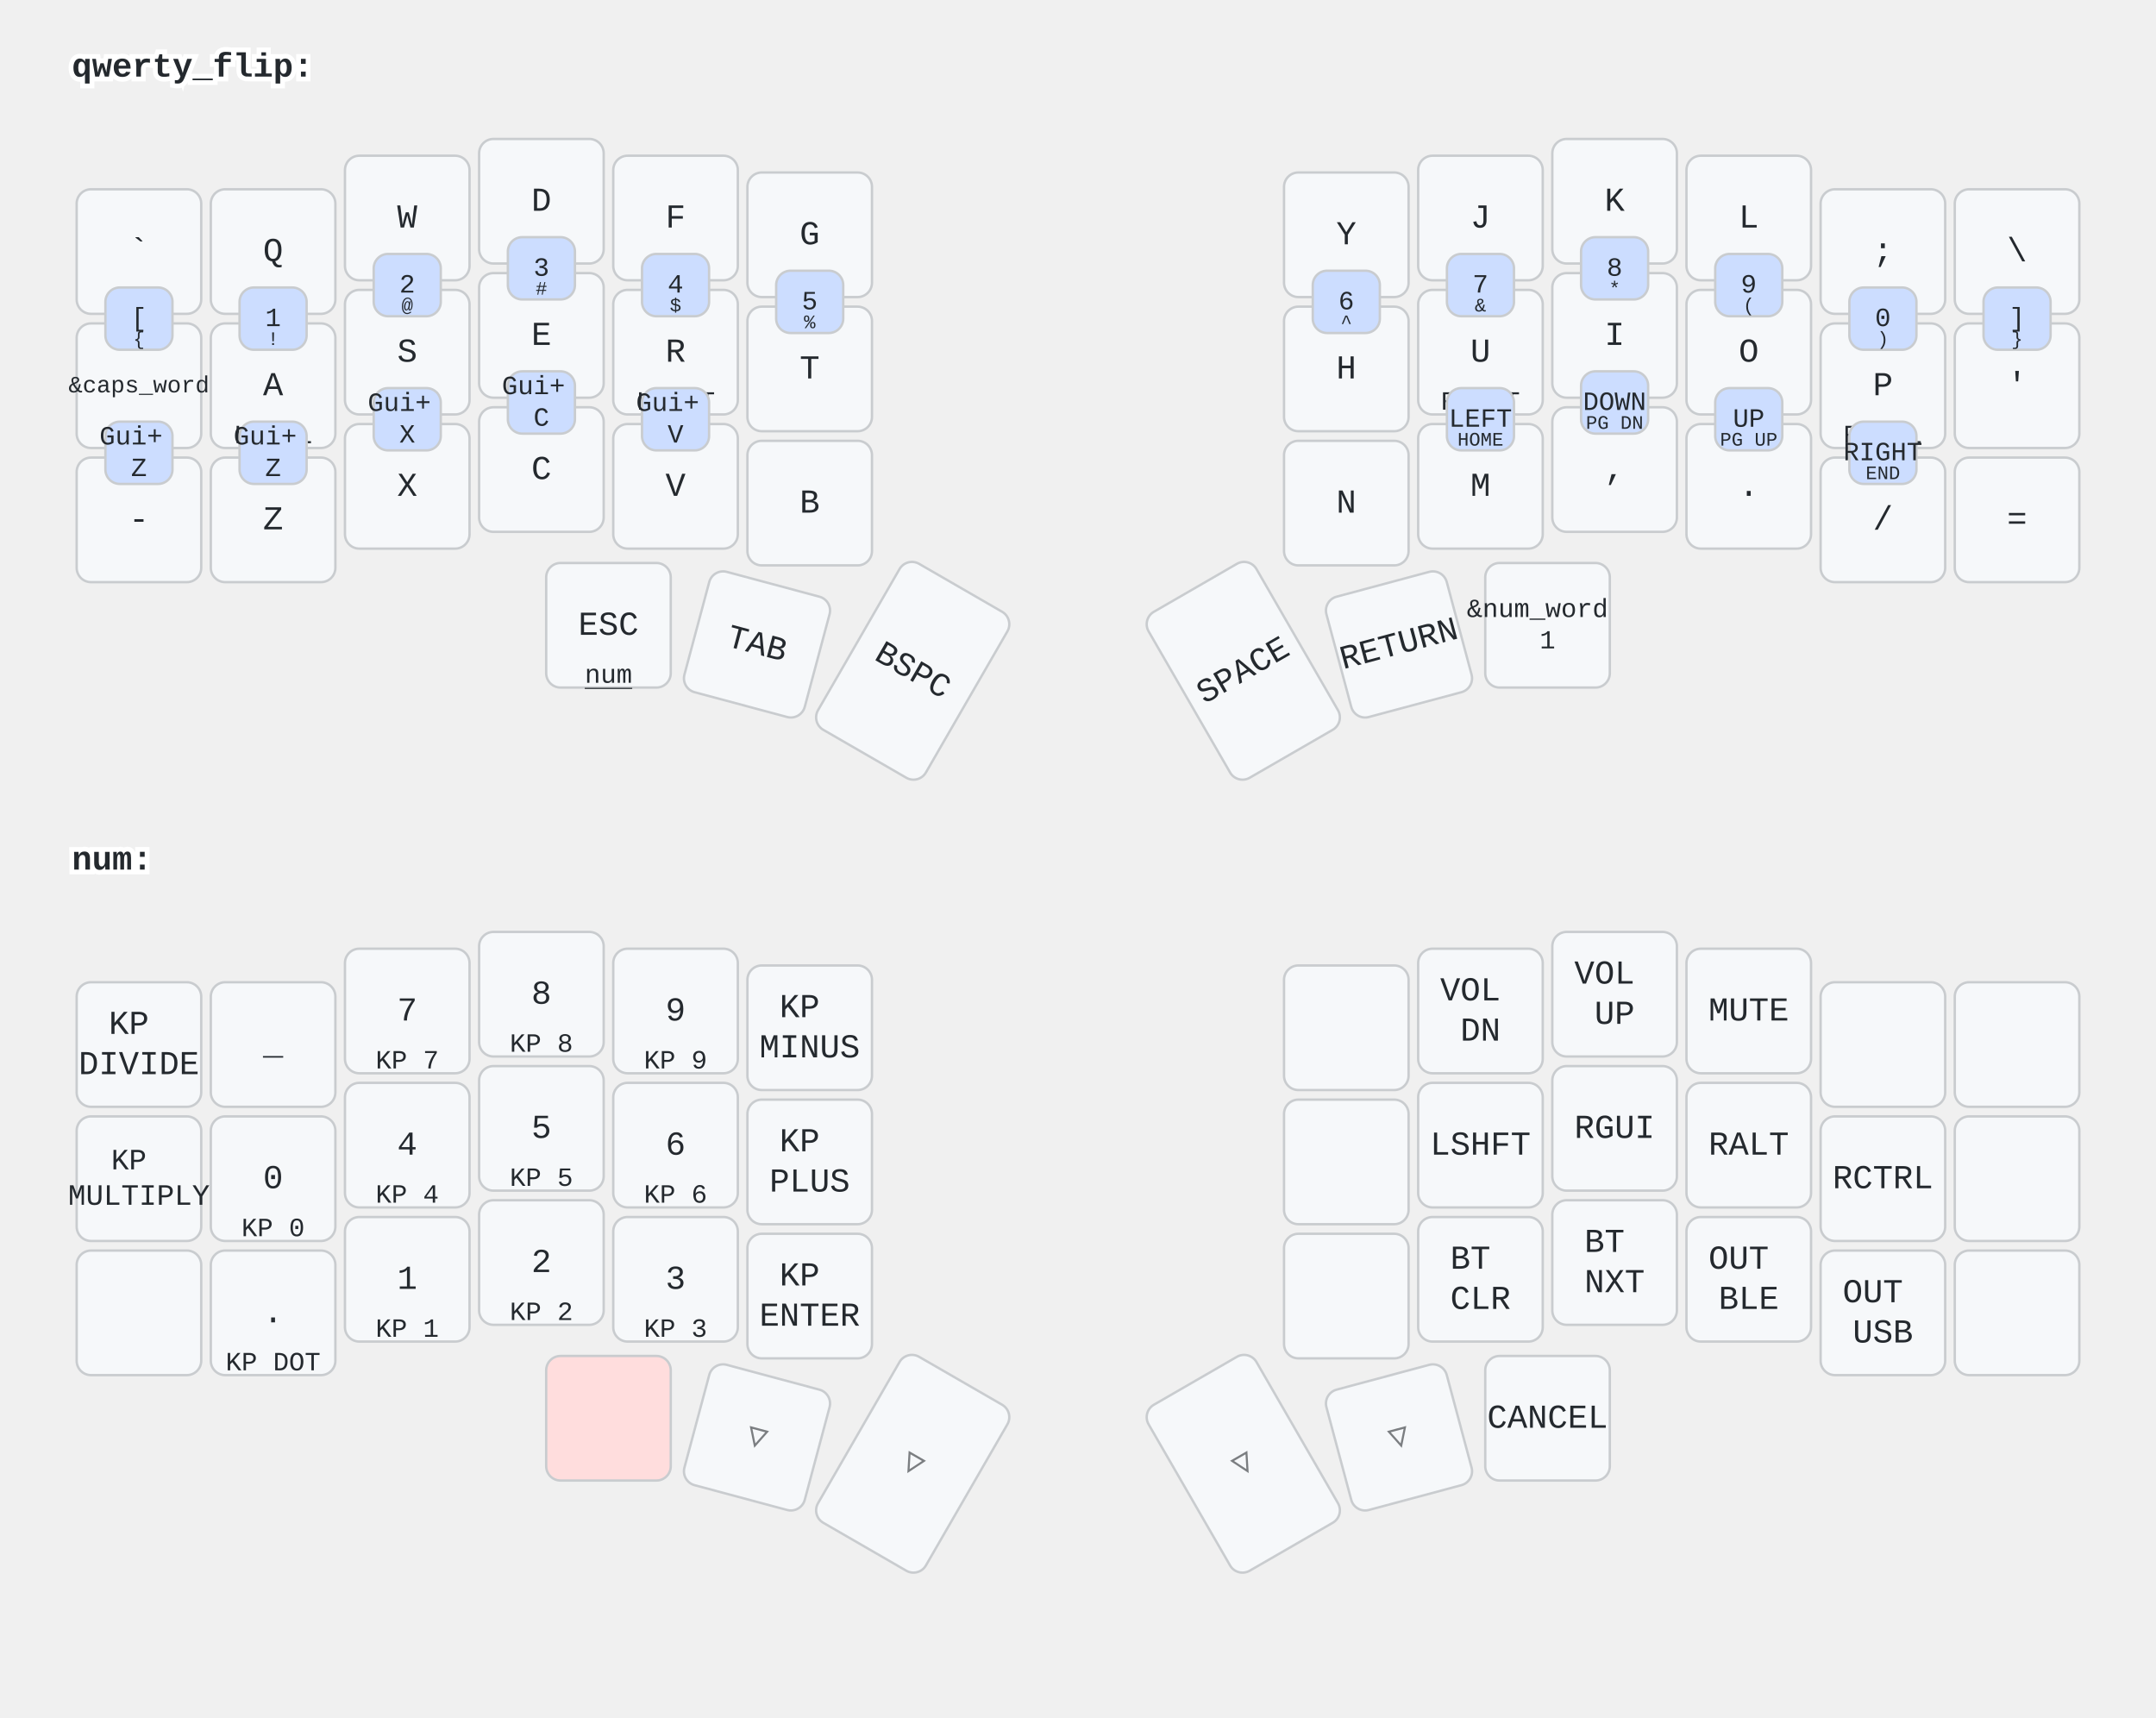
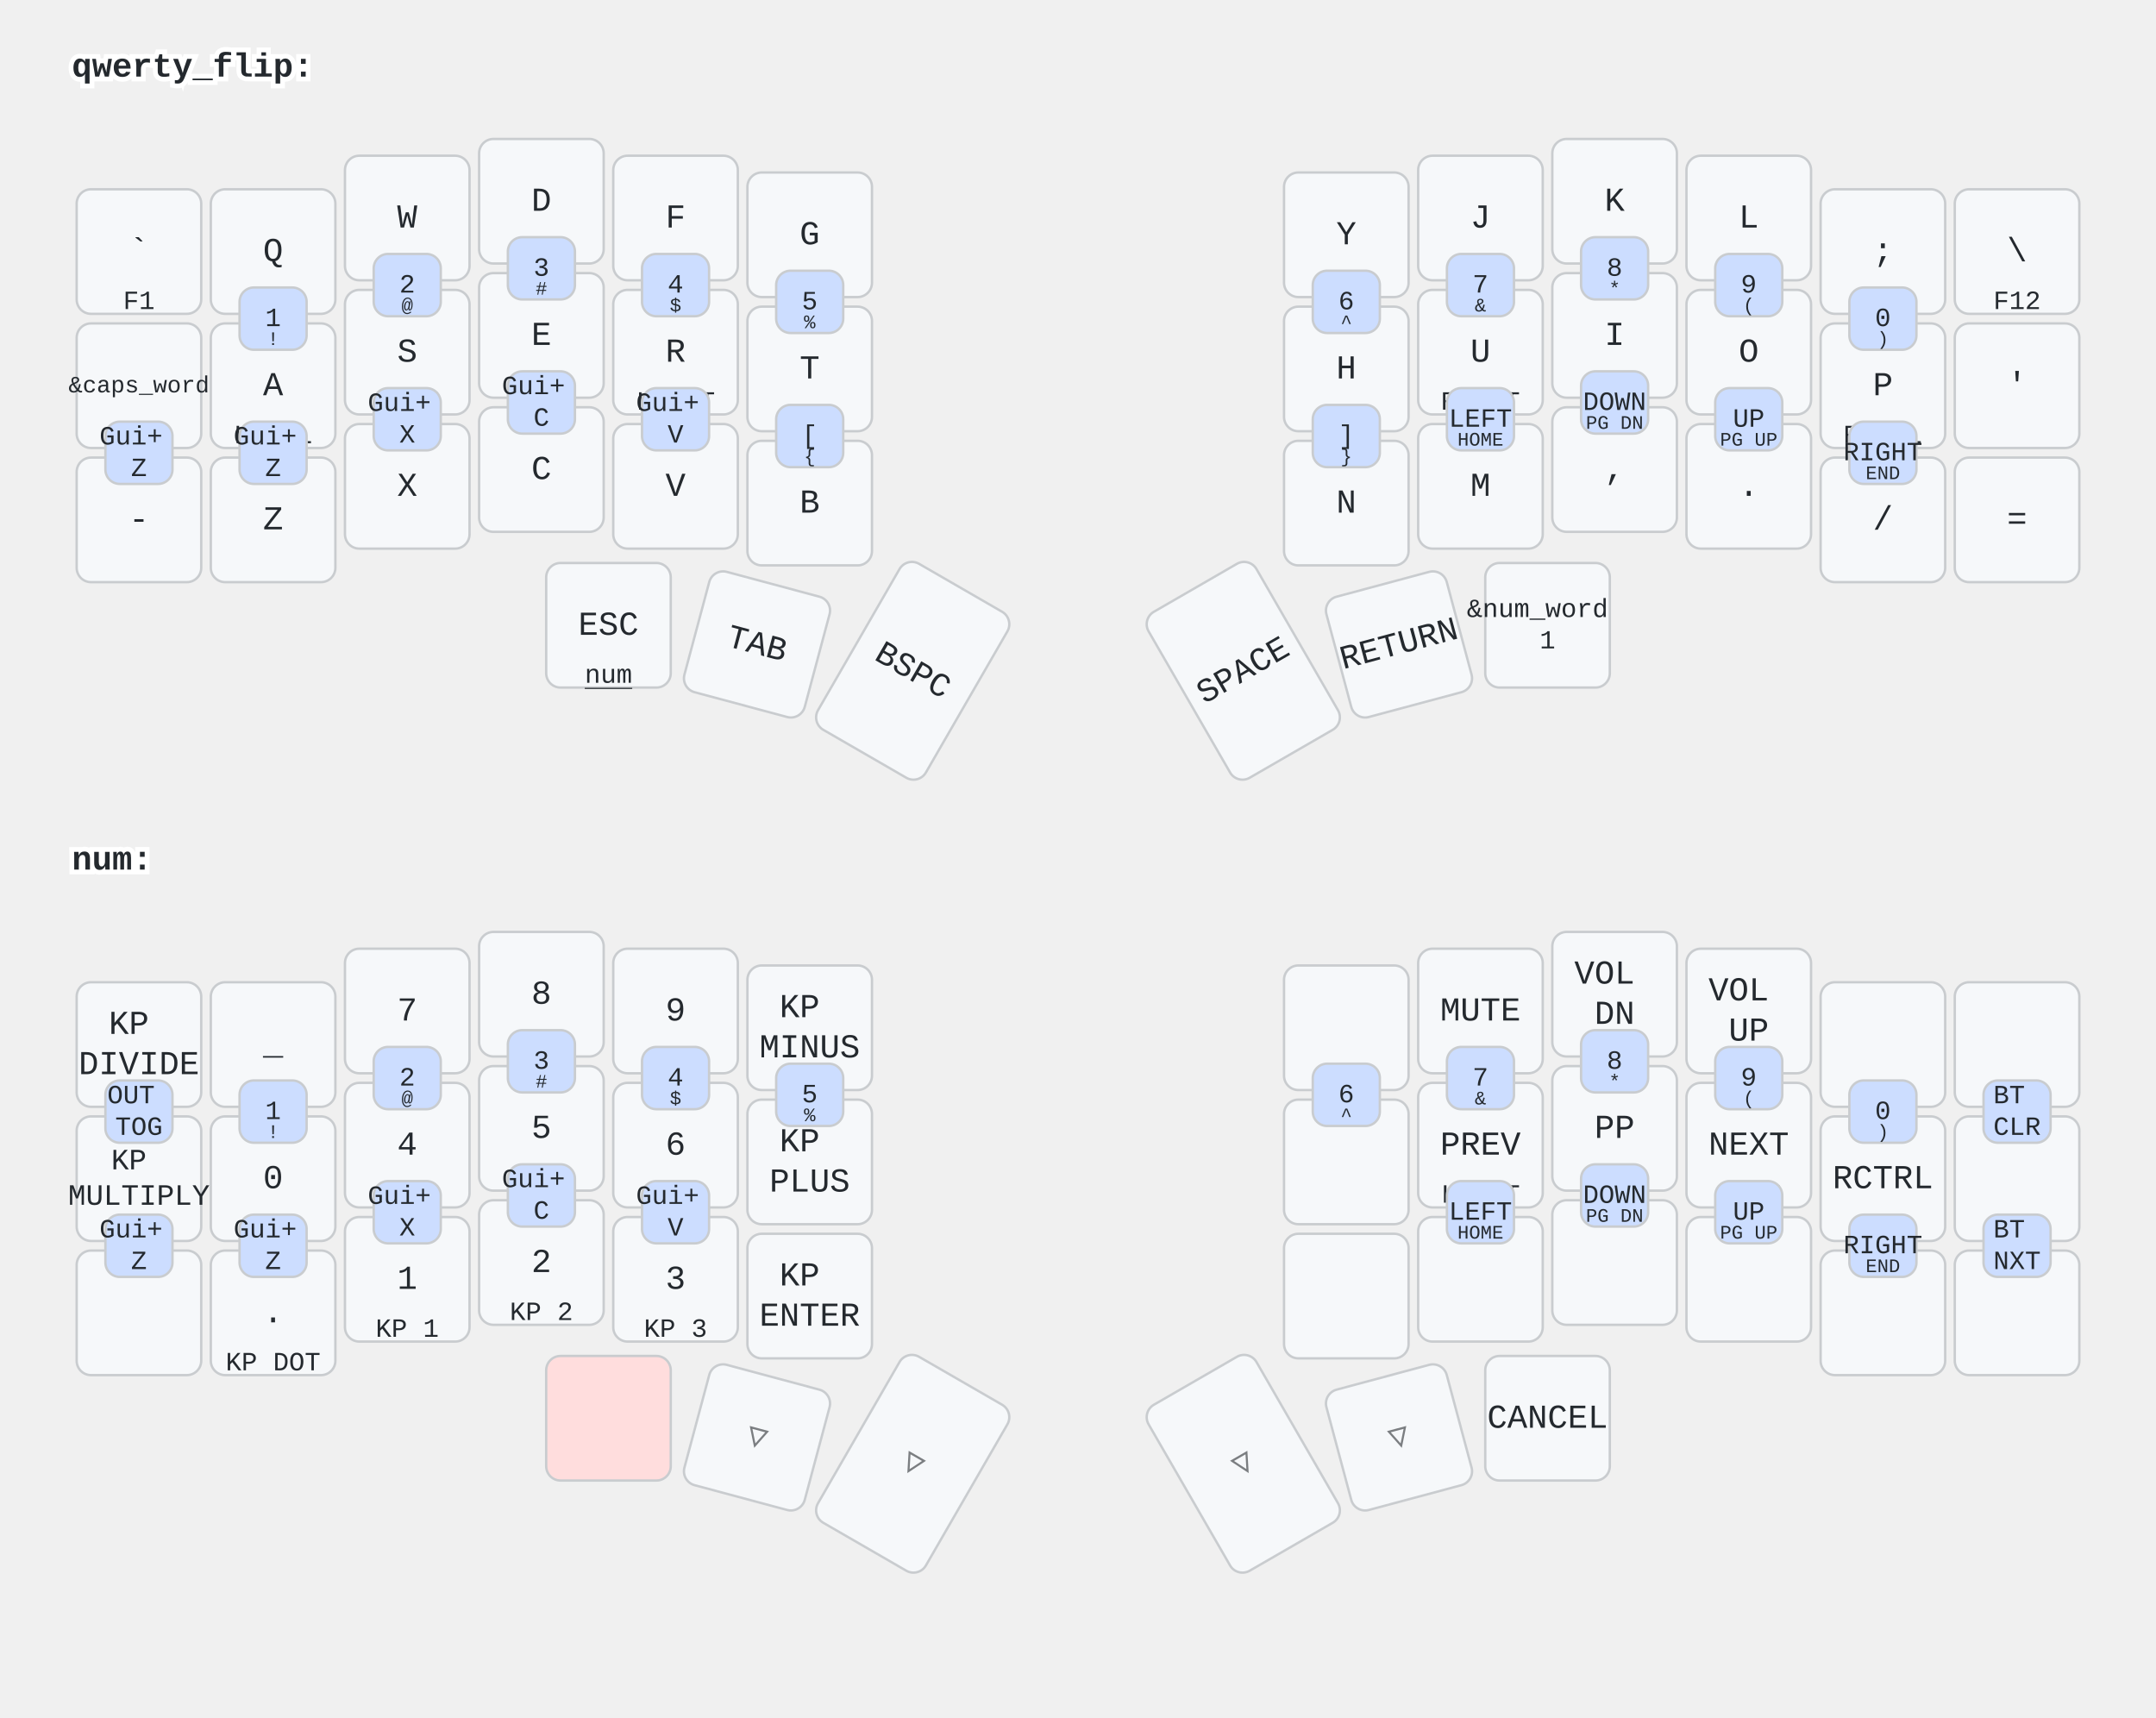
<svg xmlns="http://www.w3.org/2000/svg" width="900" height="717" viewBox="0 0 900 717" class="keymap">
  <style>/* inherit to force styles through use tags */
svg path {
    fill: inherit;
}

/* font and background color specifications */
svg.keymap {
    font-family: SFMono-Regular,Consolas,Liberation Mono,Menlo,monospace;
    font-size: 14px;
    font-kerning: normal;
    text-rendering: optimizeLegibility;
    fill: #24292e;
}

/* default key styling */
rect.key {
    fill: #f6f8fa;
}

rect.key, rect.combo {
    stroke: #c9cccf;
    stroke-width: 1;
}

/* default key side styling, only used is draw_key_sides is set */
rect.side {
    filter: brightness(90%);
}

/* color accent for combo boxes */
rect.combo, rect.combo-separate {
    fill: #cdf;
}

/* color accent for held keys */
rect.held, rect.combo.held {
    fill: #fdd;
}

/* color accent for ghost (optional) keys */
rect.ghost, rect.combo.ghost {
    stroke-dasharray: 4, 4;
    stroke-width: 2;
}

text {
    text-anchor: middle;
    dominant-baseline: middle;
}

/* styling for layer labels */
text.label {
    font-weight: bold;
    text-anchor: start;
    stroke: white;
    stroke-width: 4;
    paint-order: stroke;
}

/* styling for optional footer */
text.footer {
    text-anchor: end;
    dominant-baseline: auto;
    stroke: white;
    stroke-width: 4;
    paint-order: stroke;
}

/* styling for combo tap, and key hold/shifted label text */
text.combo, text.hold, text.shifted {
    font-size: 11px;
}

text.hold {
    text-anchor: middle;
    dominant-baseline: auto;
}

text.shifted {
    text-anchor: middle;
    dominant-baseline: hanging;
}

text.layer-activator {
    text-decoration: underline;
}

/* styling for hold/shifted label text in combo box */
text.combo.hold, text.combo.shifted {
    font-size: 8px;
}

/* lighter symbol for transparent keys */
text.trans {
    fill: #7b7e81;
}

/* styling for combo dendrons */
path.combo {
    stroke-width: 1;
    stroke: gray;
    fill: none;
}

/* Start Tabler Icons Cleanup */
/* cannot use height/width with glyphs */
.icon-tabler &gt; path {
    fill: inherit;
    stroke: inherit;
    stroke-width: 2;
}
/* hide tabler's default box */
.icon-tabler &gt; path[stroke="none"][fill="none"] {
    visibility: hidden;
}
/* End Tabler Icons Cleanup */
</style>
  <g transform="translate(30, 0)" class="layer-qwerty_flip">
    <text x="0" y="28" class="label" id="qwerty_flip">qwerty_flip:</text>
    <g transform="translate(0, 56)">
      <g transform="translate(28, 49)" class="key keypos-0">
        <rect rx="6" ry="6" x="-26" y="-26" width="52" height="52" class="key" />
        <text x="0" y="0" class="key tap">`</text>
        <text x="0" y="24" class="key hold">F1</text>
      </g>
      <g transform="translate(84, 49)" class="key keypos-1">
        <rect rx="6" ry="6" x="-26" y="-26" width="52" height="52" class="key" />
        <text x="0" y="0" class="key tap">Q</text>
        <text x="0" y="24" class="key hold">F2</text>
      </g>
      <g transform="translate(140, 35)" class="key keypos-2">
        <rect rx="6" ry="6" x="-26" y="-26" width="52" height="52" class="key" />
        <text x="0" y="0" class="key tap">W</text>
        <text x="0" y="24" class="key hold">F3</text>
      </g>
      <g transform="translate(196, 28)" class="key keypos-3">
        <rect rx="6" ry="6" x="-26" y="-26" width="52" height="52" class="key" />
        <text x="0" y="0" class="key tap">D</text>
        <text x="0" y="24" class="key hold">F4</text>
      </g>
      <g transform="translate(252, 35)" class="key keypos-4">
        <rect rx="6" ry="6" x="-26" y="-26" width="52" height="52" class="key" />
        <text x="0" y="0" class="key tap">F</text>
        <text x="0" y="24" class="key hold">F5</text>
      </g>
      <g transform="translate(308, 42)" class="key keypos-5">
        <rect rx="6" ry="6" x="-26" y="-26" width="52" height="52" class="key" />
        <text x="0" y="0" class="key tap">G</text>
        <text x="0" y="24" class="key hold">F6</text>
      </g>
      <g transform="translate(532, 42)" class="key keypos-6">
        <rect rx="6" ry="6" x="-26" y="-26" width="52" height="52" class="key" />
        <text x="0" y="0" class="key tap">Y</text>
        <text x="0" y="24" class="key hold">F7</text>
      </g>
      <g transform="translate(588, 35)" class="key keypos-7">
        <rect rx="6" ry="6" x="-26" y="-26" width="52" height="52" class="key" />
        <text x="0" y="0" class="key tap">J</text>
        <text x="0" y="24" class="key hold">F8</text>
      </g>
      <g transform="translate(644, 28)" class="key keypos-8">
        <rect rx="6" ry="6" x="-26" y="-26" width="52" height="52" class="key" />
        <text x="0" y="0" class="key tap">K</text>
        <text x="0" y="24" class="key hold">F9</text>
      </g>
      <g transform="translate(700, 35)" class="key keypos-9">
        <rect rx="6" ry="6" x="-26" y="-26" width="52" height="52" class="key" />
        <text x="0" y="0" class="key tap">L</text>
        <text x="0" y="24" class="key hold">F10</text>
      </g>
      <g transform="translate(756, 49)" class="key keypos-10">
        <rect rx="6" ry="6" x="-26" y="-26" width="52" height="52" class="key" />
        <text x="0" y="0" class="key tap">;</text>
        <text x="0" y="24" class="key hold">F11</text>
      </g>
      <g transform="translate(812, 49)" class="key keypos-11">
        <rect rx="6" ry="6" x="-26" y="-26" width="52" height="52" class="key" />
        <text x="0" y="0" class="key tap">\</text>
        <text x="0" y="24" class="key hold">F12</text>
      </g>
      <g transform="translate(28, 105)" class="key keypos-12">
        <rect rx="6" ry="6" x="-26" y="-26" width="52" height="52" class="key" />
        <text x="0" y="0" class="key tap">
          <tspan style="font-size: 70%">&amp;caps_word</tspan>
        </text>
      </g>
      <g transform="translate(84, 105)" class="key keypos-13">
        <rect rx="6" ry="6" x="-26" y="-26" width="52" height="52" class="key" />
        <text x="0" y="0" class="key tap">A</text>
        <text x="0" y="24" class="key hold">LCTRL</text>
      </g>
      <g transform="translate(140, 91)" class="key keypos-14">
        <rect rx="6" ry="6" x="-26" y="-26" width="52" height="52" class="key" />
        <text x="0" y="0" class="key tap">S</text>
        <text x="0" y="24" class="key hold">LALT</text>
      </g>
      <g transform="translate(196, 84)" class="key keypos-15">
        <rect rx="6" ry="6" x="-26" y="-26" width="52" height="52" class="key" />
        <text x="0" y="0" class="key tap">E</text>
        <text x="0" y="24" class="key hold">LGUI</text>
      </g>
      <g transform="translate(252, 91)" class="key keypos-16">
        <rect rx="6" ry="6" x="-26" y="-26" width="52" height="52" class="key" />
        <text x="0" y="0" class="key tap">R</text>
        <text x="0" y="24" class="key hold">LSHFT</text>
      </g>
      <g transform="translate(308, 98)" class="key keypos-17">
        <rect rx="6" ry="6" x="-26" y="-26" width="52" height="52" class="key" />
        <text x="0" y="0" class="key tap">T</text>
      </g>
      <g transform="translate(532, 98)" class="key keypos-18">
        <rect rx="6" ry="6" x="-26" y="-26" width="52" height="52" class="key" />
        <text x="0" y="0" class="key tap">H</text>
      </g>
      <g transform="translate(588, 91)" class="key keypos-19">
        <rect rx="6" ry="6" x="-26" y="-26" width="52" height="52" class="key" />
        <text x="0" y="0" class="key tap">U</text>
        <text x="0" y="24" class="key hold">RSHFT</text>
      </g>
      <g transform="translate(644, 84)" class="key keypos-20">
        <rect rx="6" ry="6" x="-26" y="-26" width="52" height="52" class="key" />
        <text x="0" y="0" class="key tap">I</text>
        <text x="0" y="24" class="key hold">RGUI</text>
      </g>
      <g transform="translate(700, 91)" class="key keypos-21">
        <rect rx="6" ry="6" x="-26" y="-26" width="52" height="52" class="key" />
        <text x="0" y="0" class="key tap">O</text>
        <text x="0" y="24" class="key hold">RALT</text>
      </g>
      <g transform="translate(756, 105)" class="key keypos-22">
        <rect rx="6" ry="6" x="-26" y="-26" width="52" height="52" class="key" />
        <text x="0" y="0" class="key tap">P</text>
        <text x="0" y="24" class="key hold">RCTRL</text>
      </g>
      <g transform="translate(812, 105)" class="key keypos-23">
        <rect rx="6" ry="6" x="-26" y="-26" width="52" height="52" class="key" />
        <text x="0" y="0" class="key tap">'</text>
      </g>
      <g transform="translate(28, 161)" class="key keypos-24">
        <rect rx="6" ry="6" x="-26" y="-26" width="52" height="52" class="key" />
        <text x="0" y="0" class="key tap">-</text>
      </g>
      <g transform="translate(84, 161)" class="key keypos-25">
        <rect rx="6" ry="6" x="-26" y="-26" width="52" height="52" class="key" />
        <text x="0" y="0" class="key tap">Z</text>
      </g>
      <g transform="translate(140, 147)" class="key keypos-26">
        <rect rx="6" ry="6" x="-26" y="-26" width="52" height="52" class="key" />
        <text x="0" y="0" class="key tap">X</text>
      </g>
      <g transform="translate(196, 140)" class="key keypos-27">
        <rect rx="6" ry="6" x="-26" y="-26" width="52" height="52" class="key" />
        <text x="0" y="0" class="key tap">C</text>
      </g>
      <g transform="translate(252, 147)" class="key keypos-28">
        <rect rx="6" ry="6" x="-26" y="-26" width="52" height="52" class="key" />
        <text x="0" y="0" class="key tap">V</text>
      </g>
      <g transform="translate(308, 154)" class="key keypos-29">
        <rect rx="6" ry="6" x="-26" y="-26" width="52" height="52" class="key" />
        <text x="0" y="0" class="key tap">B</text>
      </g>
      <g transform="translate(532, 154)" class="key keypos-30">
        <rect rx="6" ry="6" x="-26" y="-26" width="52" height="52" class="key" />
        <text x="0" y="0" class="key tap">N</text>
      </g>
      <g transform="translate(588, 147)" class="key keypos-31">
        <rect rx="6" ry="6" x="-26" y="-26" width="52" height="52" class="key" />
        <text x="0" y="0" class="key tap">M</text>
      </g>
      <g transform="translate(644, 140)" class="key keypos-32">
        <rect rx="6" ry="6" x="-26" y="-26" width="52" height="52" class="key" />
        <text x="0" y="0" class="key tap">,</text>
      </g>
      <g transform="translate(700, 147)" class="key keypos-33">
        <rect rx="6" ry="6" x="-26" y="-26" width="52" height="52" class="key" />
        <text x="0" y="0" class="key tap">.</text>
      </g>
      <g transform="translate(756, 161)" class="key keypos-34">
        <rect rx="6" ry="6" x="-26" y="-26" width="52" height="52" class="key" />
        <text x="0" y="0" class="key tap">/</text>
      </g>
      <g transform="translate(812, 161)" class="key keypos-35">
        <rect rx="6" ry="6" x="-26" y="-26" width="52" height="52" class="key" />
        <text x="0" y="0" class="key tap">=</text>
      </g>
      <g transform="translate(224, 205)" class="key keypos-36">
        <rect rx="6" ry="6" x="-26" y="-26" width="52" height="52" class="key" />
        <text x="0" y="0" class="key tap">ESC</text>
        <a href="#num">
          <text x="0" y="24" class="key hold layer-activator">num</text>
        </a>
      </g>
      <g transform="translate(286, 213) rotate(15.0)" class="key keypos-37">
        <rect rx="6" ry="6" x="-26" y="-26" width="52" height="52" class="key" />
        <text x="0" y="0" class="key tap">TAB</text>
      </g>
      <g transform="translate(351, 224) rotate(30.0)" class="key keypos-38">
        <rect rx="6" ry="6" x="-26" y="-40" width="52" height="80" class="key" />
        <text x="0" y="0" class="key tap">BSPC</text>
      </g>
      <g transform="translate(489, 224) rotate(-30.0)" class="key keypos-39">
        <rect rx="6" ry="6" x="-26" y="-40" width="52" height="80" class="key" />
        <text x="0" y="0" class="key tap">SPACE</text>
      </g>
      <g transform="translate(554, 213) rotate(-15.0)" class="key keypos-40">
        <rect rx="6" ry="6" x="-26" y="-26" width="52" height="52" class="key" />
        <text x="0" y="0" class="key tap">RETURN</text>
      </g>
      <g transform="translate(616, 205)" class="key keypos-41">
        <rect rx="6" ry="6" x="-26" y="-26" width="52" height="52" class="key" />
        <text x="0" y="0" class="key tap">
          <tspan x="0" dy="-0.6em" style="font-size: 78%">&amp;num_word</tspan>
          <tspan x="0" dy="1.2em" style="font-size: 78%">1</tspan>
        </text>
      </g>
      <g class="combo combopos-0">
-         <rect rx="6" ry="6" x="14" y="64" width="28" height="26" class="combo" />
-         <text x="28" y="77" class="combo tap">[</text>
-         <text x="28" y="88" class="combo hold">{</text>
+         <rect rx="6" ry="6" x="294" y="113" width="28" height="26" class="combo" />
+         <text x="308" y="126" class="combo tap">[</text>
+         <text x="308" y="137" class="combo hold">{</text>
      </g>
      <g class="combo combopos-1">
+         <rect rx="6" ry="6" x="518" y="113" width="28" height="26" class="combo" />
+         <text x="532" y="126" class="combo tap">]</text>
+         <text x="532" y="137" class="combo hold">}</text>
+       </g>
+       <g class="combo combopos-2">
        <rect rx="6" ry="6" x="70" y="64" width="28" height="26" class="combo" />
        <text x="84" y="77" class="combo tap">1</text>
        <text x="84" y="88" class="combo hold">!</text>
      </g>
-       <g class="combo combopos-2">
+       <g class="combo combopos-3">
        <rect rx="6" ry="6" x="126" y="50" width="28" height="26" class="combo" />
        <text x="140" y="63" class="combo tap">2</text>
        <text x="140" y="74" class="combo hold">@</text>
      </g>
-       <g class="combo combopos-3">
+       <g class="combo combopos-4">
        <rect rx="6" ry="6" x="182" y="43" width="28" height="26" class="combo" />
        <text x="196" y="56" class="combo tap">3</text>
        <text x="196" y="67" class="combo hold">#</text>
      </g>
-       <g class="combo combopos-4">
+       <g class="combo combopos-5">
        <rect rx="6" ry="6" x="238" y="50" width="28" height="26" class="combo" />
        <text x="252" y="63" class="combo tap">4</text>
        <text x="252" y="74" class="combo hold">$</text>
      </g>
-       <g class="combo combopos-5">
+       <g class="combo combopos-6">
        <rect rx="6" ry="6" x="294" y="57" width="28" height="26" class="combo" />
        <text x="308" y="70" class="combo tap">5</text>
        <text x="308" y="81" class="combo hold">%</text>
      </g>
-       <g class="combo combopos-6">
+       <g class="combo combopos-7">
        <rect rx="6" ry="6" x="518" y="57" width="28" height="26" class="combo" />
        <text x="532" y="70" class="combo tap">6</text>
        <text x="532" y="81" class="combo hold">^</text>
      </g>
-       <g class="combo combopos-7">
+       <g class="combo combopos-8">
        <rect rx="6" ry="6" x="574" y="50" width="28" height="26" class="combo" />
        <text x="588" y="63" class="combo tap">7</text>
        <text x="588" y="74" class="combo hold">&amp;</text>
      </g>
-       <g class="combo combopos-8">
+       <g class="combo combopos-9">
        <rect rx="6" ry="6" x="630" y="43" width="28" height="26" class="combo" />
        <text x="644" y="56" class="combo tap">8</text>
        <text x="644" y="67" class="combo hold">*</text>
      </g>
-       <g class="combo combopos-9">
+       <g class="combo combopos-10">
        <rect rx="6" ry="6" x="686" y="50" width="28" height="26" class="combo" />
        <text x="700" y="63" class="combo tap">9</text>
        <text x="700" y="74" class="combo hold">(</text>
      </g>
-       <g class="combo combopos-10">
+       <g class="combo combopos-11">
        <rect rx="6" ry="6" x="742" y="64" width="28" height="26" class="combo" />
        <text x="756" y="77" class="combo tap">0</text>
        <text x="756" y="88" class="combo hold">)</text>
-       </g>
-       <g class="combo combopos-11">
-         <rect rx="6" ry="6" x="798" y="64" width="28" height="26" class="combo" />
-         <text x="812" y="77" class="combo tap">]</text>
-         <text x="812" y="88" class="combo hold">}</text>
      </g>
      <g class="combo combopos-12">
        <rect rx="6" ry="6" x="70" y="120" width="28" height="26" class="combo" />
        <text x="84" y="133" class="combo tap">
          <tspan x="84" dy="-0.6em">Gui+</tspan>
          <tspan x="84" dy="1.2em">Z</tspan>
        </text>
      </g>
      <g class="combo combopos-13">
        <rect rx="6" ry="6" x="14" y="120" width="28" height="26" class="combo" />
        <text x="28" y="133" class="combo tap">
          <tspan x="28" dy="-0.6em">Gui+</tspan>
          <tspan x="28" dy="1.2em">Z</tspan>
        </text>
      </g>
      <g class="combo combopos-14">
        <rect rx="6" ry="6" x="126" y="106" width="28" height="26" class="combo" />
        <text x="140" y="119" class="combo tap">
          <tspan x="140" dy="-0.6em">Gui+</tspan>
          <tspan x="140" dy="1.2em">X</tspan>
        </text>
      </g>
      <g class="combo combopos-15">
        <rect rx="6" ry="6" x="182" y="99" width="28" height="26" class="combo" />
        <text x="196" y="112" class="combo tap">
          <tspan x="196" dy="-0.6em">Gui+</tspan>
          <tspan x="196" dy="1.2em">C</tspan>
        </text>
      </g>
      <g class="combo combopos-16">
        <rect rx="6" ry="6" x="238" y="106" width="28" height="26" class="combo" />
        <text x="252" y="119" class="combo tap">
          <tspan x="252" dy="-0.6em">Gui+</tspan>
          <tspan x="252" dy="1.2em">V</tspan>
        </text>
      </g>
      <g class="combo combopos-17">
        <rect rx="6" ry="6" x="574" y="106" width="28" height="26" class="combo" />
        <text x="588" y="119" class="combo tap">LEFT</text>
        <text x="588" y="130" class="combo hold">HOME</text>
      </g>
      <g class="combo combopos-18">
        <rect rx="6" ry="6" x="630" y="99" width="28" height="26" class="combo" />
        <text x="644" y="112" class="combo tap">DOWN</text>
        <text x="644" y="123" class="combo hold">PG DN</text>
      </g>
      <g class="combo combopos-19">
        <rect rx="6" ry="6" x="686" y="106" width="28" height="26" class="combo" />
        <text x="700" y="119" class="combo tap">UP</text>
        <text x="700" y="130" class="combo hold">PG UP</text>
      </g>
      <g class="combo combopos-20">
        <rect rx="6" ry="6" x="742" y="120" width="28" height="26" class="combo" />
        <text x="756" y="133" class="combo tap">RIGHT</text>
        <text x="756" y="144" class="combo hold">END</text>
      </g>
    </g>
  </g>
  <g transform="translate(30, 331)" class="layer-num">
    <text x="0" y="28" class="label" id="num">num:</text>
    <g transform="translate(0, 56)">
      <g transform="translate(28, 49)" class="key keypos-0">
        <rect rx="6" ry="6" x="-26" y="-26" width="52" height="52" class="key" />
        <text x="0" y="0" class="key tap">
          <tspan x="0" dy="-0.6em">KP</tspan>
          <tspan x="0" dy="1.2em">DIVIDE</tspan>
        </text>
      </g>
      <g transform="translate(84, 49)" class="key keypos-1">
        <rect rx="6" ry="6" x="-26" y="-26" width="52" height="52" class="key" />
        <text x="0" y="0" class="key tap">_</text>
      </g>
      <g transform="translate(140, 35)" class="key keypos-2">
        <rect rx="6" ry="6" x="-26" y="-26" width="52" height="52" class="key" />
        <text x="0" y="0" class="key tap">7</text>
        <text x="0" y="24" class="key hold">KP 7</text>
      </g>
      <g transform="translate(196, 28)" class="key keypos-3">
        <rect rx="6" ry="6" x="-26" y="-26" width="52" height="52" class="key" />
        <text x="0" y="0" class="key tap">8</text>
        <text x="0" y="24" class="key hold">KP 8</text>
      </g>
      <g transform="translate(252, 35)" class="key keypos-4">
        <rect rx="6" ry="6" x="-26" y="-26" width="52" height="52" class="key" />
        <text x="0" y="0" class="key tap">9</text>
        <text x="0" y="24" class="key hold">KP 9</text>
      </g>
      <g transform="translate(308, 42)" class="key keypos-5">
        <rect rx="6" ry="6" x="-26" y="-26" width="52" height="52" class="key" />
        <text x="0" y="0" class="key tap">
          <tspan x="0" dy="-0.6em">KP</tspan>
          <tspan x="0" dy="1.2em">MINUS</tspan>
        </text>
      </g>
      <g transform="translate(532, 42)" class="key keypos-6">
        <rect rx="6" ry="6" x="-26" y="-26" width="52" height="52" class="key" />
      </g>
      <g transform="translate(588, 35)" class="key keypos-7">
        <rect rx="6" ry="6" x="-26" y="-26" width="52" height="52" class="key" />
+         <text x="0" y="0" class="key tap">MUTE</text>
+       </g>
+       <g transform="translate(644, 28)" class="key keypos-8">
+         <rect rx="6" ry="6" x="-26" y="-26" width="52" height="52" class="key" />
        <text x="0" y="0" class="key tap">
          <tspan x="0" dy="-0.6em">VOL</tspan>
          <tspan x="0" dy="1.2em">DN</tspan>
        </text>
      </g>
-       <g transform="translate(644, 28)" class="key keypos-8">
+       <g transform="translate(700, 35)" class="key keypos-9">
        <rect rx="6" ry="6" x="-26" y="-26" width="52" height="52" class="key" />
        <text x="0" y="0" class="key tap">
          <tspan x="0" dy="-0.6em">VOL</tspan>
          <tspan x="0" dy="1.2em">UP</tspan>
        </text>
      </g>
-       <g transform="translate(700, 35)" class="key keypos-9">
-         <rect rx="6" ry="6" x="-26" y="-26" width="52" height="52" class="key" />
-         <text x="0" y="0" class="key tap">MUTE</text>
-       </g>
      <g transform="translate(756, 49)" class="key keypos-10">
        <rect rx="6" ry="6" x="-26" y="-26" width="52" height="52" class="key" />
      </g>
      <g transform="translate(812, 49)" class="key keypos-11">
        <rect rx="6" ry="6" x="-26" y="-26" width="52" height="52" class="key" />
      </g>
      <g transform="translate(28, 105)" class="key keypos-12">
        <rect rx="6" ry="6" x="-26" y="-26" width="52" height="52" class="key" />
        <text x="0" y="0" class="key tap">
          <tspan x="0" dy="-0.6em" style="font-size: 88%">KP</tspan>
          <tspan x="0" dy="1.2em" style="font-size: 88%">MULTIPLY</tspan>
        </text>
      </g>
      <g transform="translate(84, 105)" class="key keypos-13">
        <rect rx="6" ry="6" x="-26" y="-26" width="52" height="52" class="key" />
        <text x="0" y="0" class="key tap">0</text>
        <text x="0" y="24" class="key hold">KP 0</text>
      </g>
      <g transform="translate(140, 91)" class="key keypos-14">
        <rect rx="6" ry="6" x="-26" y="-26" width="52" height="52" class="key" />
        <text x="0" y="0" class="key tap">4</text>
        <text x="0" y="24" class="key hold">KP 4</text>
      </g>
      <g transform="translate(196, 84)" class="key keypos-15">
        <rect rx="6" ry="6" x="-26" y="-26" width="52" height="52" class="key" />
        <text x="0" y="0" class="key tap">5</text>
        <text x="0" y="24" class="key hold">KP 5</text>
      </g>
      <g transform="translate(252, 91)" class="key keypos-16">
        <rect rx="6" ry="6" x="-26" y="-26" width="52" height="52" class="key" />
        <text x="0" y="0" class="key tap">6</text>
        <text x="0" y="24" class="key hold">KP 6</text>
      </g>
      <g transform="translate(308, 98)" class="key keypos-17">
        <rect rx="6" ry="6" x="-26" y="-26" width="52" height="52" class="key" />
        <text x="0" y="0" class="key tap">
          <tspan x="0" dy="-0.6em">KP</tspan>
          <tspan x="0" dy="1.2em">PLUS</tspan>
        </text>
      </g>
      <g transform="translate(532, 98)" class="key keypos-18">
        <rect rx="6" ry="6" x="-26" y="-26" width="52" height="52" class="key" />
      </g>
      <g transform="translate(588, 91)" class="key keypos-19">
        <rect rx="6" ry="6" x="-26" y="-26" width="52" height="52" class="key" />
-         <text x="0" y="0" class="key tap">LSHFT</text>
+         <text x="0" y="0" class="key tap">PREV</text>
+         <text x="0" y="24" class="key hold">LSHFT</text>
      </g>
      <g transform="translate(644, 84)" class="key keypos-20">
        <rect rx="6" ry="6" x="-26" y="-26" width="52" height="52" class="key" />
-         <text x="0" y="0" class="key tap">RGUI</text>
+         <text x="0" y="0" class="key tap">PP</text>
+         <text x="0" y="24" class="key hold">RGUI</text>
      </g>
      <g transform="translate(700, 91)" class="key keypos-21">
        <rect rx="6" ry="6" x="-26" y="-26" width="52" height="52" class="key" />
-         <text x="0" y="0" class="key tap">RALT</text>
+         <text x="0" y="0" class="key tap">NEXT</text>
+         <text x="0" y="24" class="key hold">RALT</text>
      </g>
      <g transform="translate(756, 105)" class="key keypos-22">
        <rect rx="6" ry="6" x="-26" y="-26" width="52" height="52" class="key" />
        <text x="0" y="0" class="key tap">RCTRL</text>
      </g>
      <g transform="translate(812, 105)" class="key keypos-23">
        <rect rx="6" ry="6" x="-26" y="-26" width="52" height="52" class="key" />
      </g>
      <g transform="translate(28, 161)" class="key keypos-24">
        <rect rx="6" ry="6" x="-26" y="-26" width="52" height="52" class="key" />
      </g>
      <g transform="translate(84, 161)" class="key keypos-25">
        <rect rx="6" ry="6" x="-26" y="-26" width="52" height="52" class="key" />
        <text x="0" y="0" class="key tap">.</text>
        <text x="0" y="24" class="key hold">KP DOT</text>
      </g>
      <g transform="translate(140, 147)" class="key keypos-26">
        <rect rx="6" ry="6" x="-26" y="-26" width="52" height="52" class="key" />
        <text x="0" y="0" class="key tap">1</text>
        <text x="0" y="24" class="key hold">KP 1</text>
      </g>
      <g transform="translate(196, 140)" class="key keypos-27">
        <rect rx="6" ry="6" x="-26" y="-26" width="52" height="52" class="key" />
        <text x="0" y="0" class="key tap">2</text>
        <text x="0" y="24" class="key hold">KP 2</text>
      </g>
      <g transform="translate(252, 147)" class="key keypos-28">
        <rect rx="6" ry="6" x="-26" y="-26" width="52" height="52" class="key" />
        <text x="0" y="0" class="key tap">3</text>
        <text x="0" y="24" class="key hold">KP 3</text>
      </g>
      <g transform="translate(308, 154)" class="key keypos-29">
        <rect rx="6" ry="6" x="-26" y="-26" width="52" height="52" class="key" />
        <text x="0" y="0" class="key tap">
          <tspan x="0" dy="-0.6em">KP</tspan>
          <tspan x="0" dy="1.2em">ENTER</tspan>
        </text>
      </g>
      <g transform="translate(532, 154)" class="key keypos-30">
        <rect rx="6" ry="6" x="-26" y="-26" width="52" height="52" class="key" />
      </g>
      <g transform="translate(588, 147)" class="key keypos-31">
        <rect rx="6" ry="6" x="-26" y="-26" width="52" height="52" class="key" />
-         <text x="0" y="0" class="key tap">
-           <tspan x="0" dy="-0.6em">BT</tspan>
-           <tspan x="0" dy="1.2em">CLR</tspan>
-         </text>
      </g>
      <g transform="translate(644, 140)" class="key keypos-32">
        <rect rx="6" ry="6" x="-26" y="-26" width="52" height="52" class="key" />
-         <text x="0" y="0" class="key tap">
-           <tspan x="0" dy="-0.6em">BT</tspan>
-           <tspan x="0" dy="1.2em">NXT</tspan>
-         </text>
      </g>
      <g transform="translate(700, 147)" class="key keypos-33">
        <rect rx="6" ry="6" x="-26" y="-26" width="52" height="52" class="key" />
-         <text x="0" y="0" class="key tap">
-           <tspan x="0" dy="-0.6em">OUT</tspan>
-           <tspan x="0" dy="1.2em">BLE</tspan>
-         </text>
      </g>
      <g transform="translate(756, 161)" class="key keypos-34">
        <rect rx="6" ry="6" x="-26" y="-26" width="52" height="52" class="key" />
-         <text x="0" y="0" class="key tap">
-           <tspan x="0" dy="-0.6em">OUT</tspan>
-           <tspan x="0" dy="1.2em">USB</tspan>
-         </text>
      </g>
      <g transform="translate(812, 161)" class="key keypos-35">
        <rect rx="6" ry="6" x="-26" y="-26" width="52" height="52" class="key" />
      </g>
      <g transform="translate(224, 205)" class="key held keypos-36">
        <rect rx="6" ry="6" x="-26" y="-26" width="52" height="52" class="key held" />
      </g>
      <g transform="translate(286, 213) rotate(15.0)" class="key trans keypos-37">
        <rect rx="6" ry="6" x="-26" y="-26" width="52" height="52" class="key trans" />
        <text x="0" y="0" class="key trans tap">▽</text>
      </g>
      <g transform="translate(351, 224) rotate(30.0)" class="key trans keypos-38">
        <rect rx="6" ry="6" x="-26" y="-40" width="52" height="80" class="key trans" />
        <text x="0" y="0" class="key trans tap">▽</text>
      </g>
      <g transform="translate(489, 224) rotate(-30.0)" class="key trans keypos-39">
        <rect rx="6" ry="6" x="-26" y="-40" width="52" height="80" class="key trans" />
        <text x="0" y="0" class="key trans tap">▽</text>
      </g>
      <g transform="translate(554, 213) rotate(-15.0)" class="key trans keypos-40">
        <rect rx="6" ry="6" x="-26" y="-26" width="52" height="52" class="key trans" />
        <text x="0" y="0" class="key trans tap">▽</text>
      </g>
      <g transform="translate(616, 205)" class="key keypos-41">
        <rect rx="6" ry="6" x="-26" y="-26" width="52" height="52" class="key" />
        <text x="0" y="0" class="key tap">CANCEL</text>
      </g>
+       <g class="combo combopos-0">
+         <rect rx="6" ry="6" x="70" y="64" width="28" height="26" class="combo" />
+         <text x="84" y="77" class="combo tap">1</text>
+         <text x="84" y="88" class="combo hold">!</text>
+       </g>
+       <g class="combo combopos-1">
+         <rect rx="6" ry="6" x="126" y="50" width="28" height="26" class="combo" />
+         <text x="140" y="63" class="combo tap">2</text>
+         <text x="140" y="74" class="combo hold">@</text>
+       </g>
+       <g class="combo combopos-2">
+         <rect rx="6" ry="6" x="182" y="43" width="28" height="26" class="combo" />
+         <text x="196" y="56" class="combo tap">3</text>
+         <text x="196" y="67" class="combo hold">#</text>
+       </g>
+       <g class="combo combopos-3">
+         <rect rx="6" ry="6" x="238" y="50" width="28" height="26" class="combo" />
+         <text x="252" y="63" class="combo tap">4</text>
+         <text x="252" y="74" class="combo hold">$</text>
+       </g>
+       <g class="combo combopos-4">
+         <rect rx="6" ry="6" x="294" y="57" width="28" height="26" class="combo" />
+         <text x="308" y="70" class="combo tap">5</text>
+         <text x="308" y="81" class="combo hold">%</text>
+       </g>
+       <g class="combo combopos-5">
+         <rect rx="6" ry="6" x="518" y="57" width="28" height="26" class="combo" />
+         <text x="532" y="70" class="combo tap">6</text>
+         <text x="532" y="81" class="combo hold">^</text>
+       </g>
+       <g class="combo combopos-6">
+         <rect rx="6" ry="6" x="574" y="50" width="28" height="26" class="combo" />
+         <text x="588" y="63" class="combo tap">7</text>
+         <text x="588" y="74" class="combo hold">&amp;</text>
+       </g>
+       <g class="combo combopos-7">
+         <rect rx="6" ry="6" x="630" y="43" width="28" height="26" class="combo" />
+         <text x="644" y="56" class="combo tap">8</text>
+         <text x="644" y="67" class="combo hold">*</text>
+       </g>
+       <g class="combo combopos-8">
+         <rect rx="6" ry="6" x="686" y="50" width="28" height="26" class="combo" />
+         <text x="700" y="63" class="combo tap">9</text>
+         <text x="700" y="74" class="combo hold">(</text>
+       </g>
+       <g class="combo combopos-9">
+         <rect rx="6" ry="6" x="742" y="64" width="28" height="26" class="combo" />
+         <text x="756" y="77" class="combo tap">0</text>
+         <text x="756" y="88" class="combo hold">)</text>
+       </g>
+       <g class="combo combopos-10">
+         <rect rx="6" ry="6" x="70" y="120" width="28" height="26" class="combo" />
+         <text x="84" y="133" class="combo tap">
+           <tspan x="84" dy="-0.6em">Gui+</tspan>
+           <tspan x="84" dy="1.2em">Z</tspan>
+         </text>
+       </g>
+       <g class="combo combopos-11">
+         <rect rx="6" ry="6" x="14" y="120" width="28" height="26" class="combo" />
+         <text x="28" y="133" class="combo tap">
+           <tspan x="28" dy="-0.6em">Gui+</tspan>
+           <tspan x="28" dy="1.2em">Z</tspan>
+         </text>
+       </g>
+       <g class="combo combopos-12">
+         <rect rx="6" ry="6" x="126" y="106" width="28" height="26" class="combo" />
+         <text x="140" y="119" class="combo tap">
+           <tspan x="140" dy="-0.6em">Gui+</tspan>
+           <tspan x="140" dy="1.2em">X</tspan>
+         </text>
+       </g>
+       <g class="combo combopos-13">
+         <rect rx="6" ry="6" x="182" y="99" width="28" height="26" class="combo" />
+         <text x="196" y="112" class="combo tap">
+           <tspan x="196" dy="-0.6em">Gui+</tspan>
+           <tspan x="196" dy="1.2em">C</tspan>
+         </text>
+       </g>
+       <g class="combo combopos-14">
+         <rect rx="6" ry="6" x="238" y="106" width="28" height="26" class="combo" />
+         <text x="252" y="119" class="combo tap">
+           <tspan x="252" dy="-0.6em">Gui+</tspan>
+           <tspan x="252" dy="1.2em">V</tspan>
+         </text>
+       </g>
+       <g class="combo combopos-15">
+         <rect rx="6" ry="6" x="574" y="106" width="28" height="26" class="combo" />
+         <text x="588" y="119" class="combo tap">LEFT</text>
+         <text x="588" y="130" class="combo hold">HOME</text>
+       </g>
+       <g class="combo combopos-16">
+         <rect rx="6" ry="6" x="630" y="99" width="28" height="26" class="combo" />
+         <text x="644" y="112" class="combo tap">DOWN</text>
+         <text x="644" y="123" class="combo hold">PG DN</text>
+       </g>
+       <g class="combo combopos-17">
+         <rect rx="6" ry="6" x="686" y="106" width="28" height="26" class="combo" />
+         <text x="700" y="119" class="combo tap">UP</text>
+         <text x="700" y="130" class="combo hold">PG UP</text>
+       </g>
+       <g class="combo combopos-18">
+         <rect rx="6" ry="6" x="742" y="120" width="28" height="26" class="combo" />
+         <text x="756" y="133" class="combo tap">RIGHT</text>
+         <text x="756" y="144" class="combo hold">END</text>
+       </g>
+       <g class="combo combopos-19">
+         <rect rx="6" ry="6" x="798" y="64" width="28" height="26" class="combo" />
+         <text x="812" y="77" class="combo tap">
+           <tspan x="812" dy="-0.6em">BT</tspan>
+           <tspan x="812" dy="1.2em">CLR</tspan>
+         </text>
+       </g>
+       <g class="combo combopos-20">
+         <rect rx="6" ry="6" x="798" y="120" width="28" height="26" class="combo" />
+         <text x="812" y="133" class="combo tap">
+           <tspan x="812" dy="-0.6em">BT</tspan>
+           <tspan x="812" dy="1.2em">NXT</tspan>
+         </text>
+       </g>
+       <g class="combo combopos-21">
+         <rect rx="6" ry="6" x="14" y="64" width="28" height="26" class="combo" />
+         <text x="28" y="77" class="combo tap">
+           <tspan x="28" dy="-0.6em">OUT</tspan>
+           <tspan x="28" dy="1.2em">TOG</tspan>
+         </text>
+       </g>
    </g>
  </g>
</svg>
